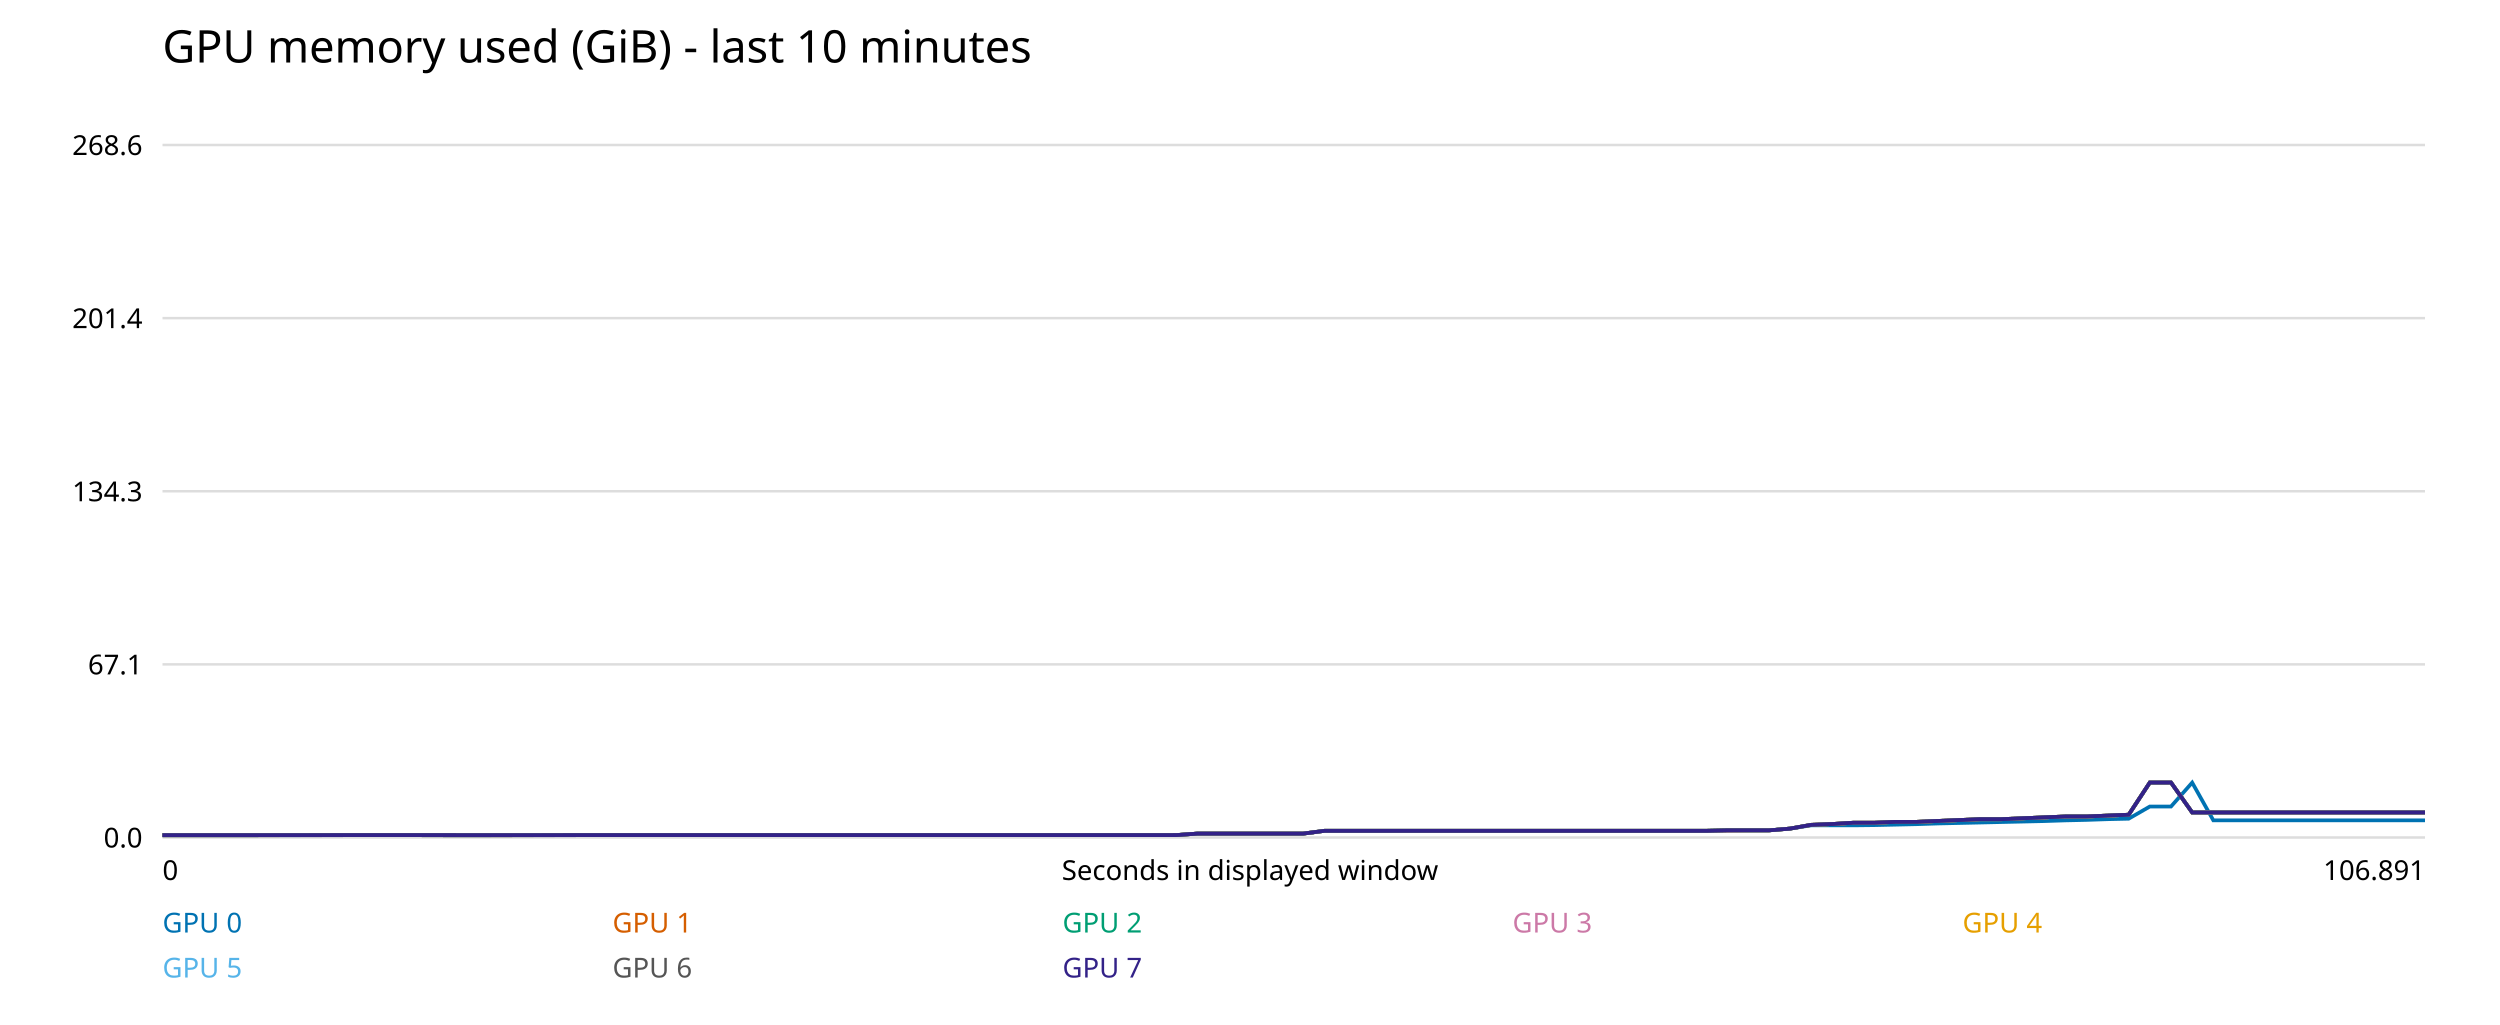
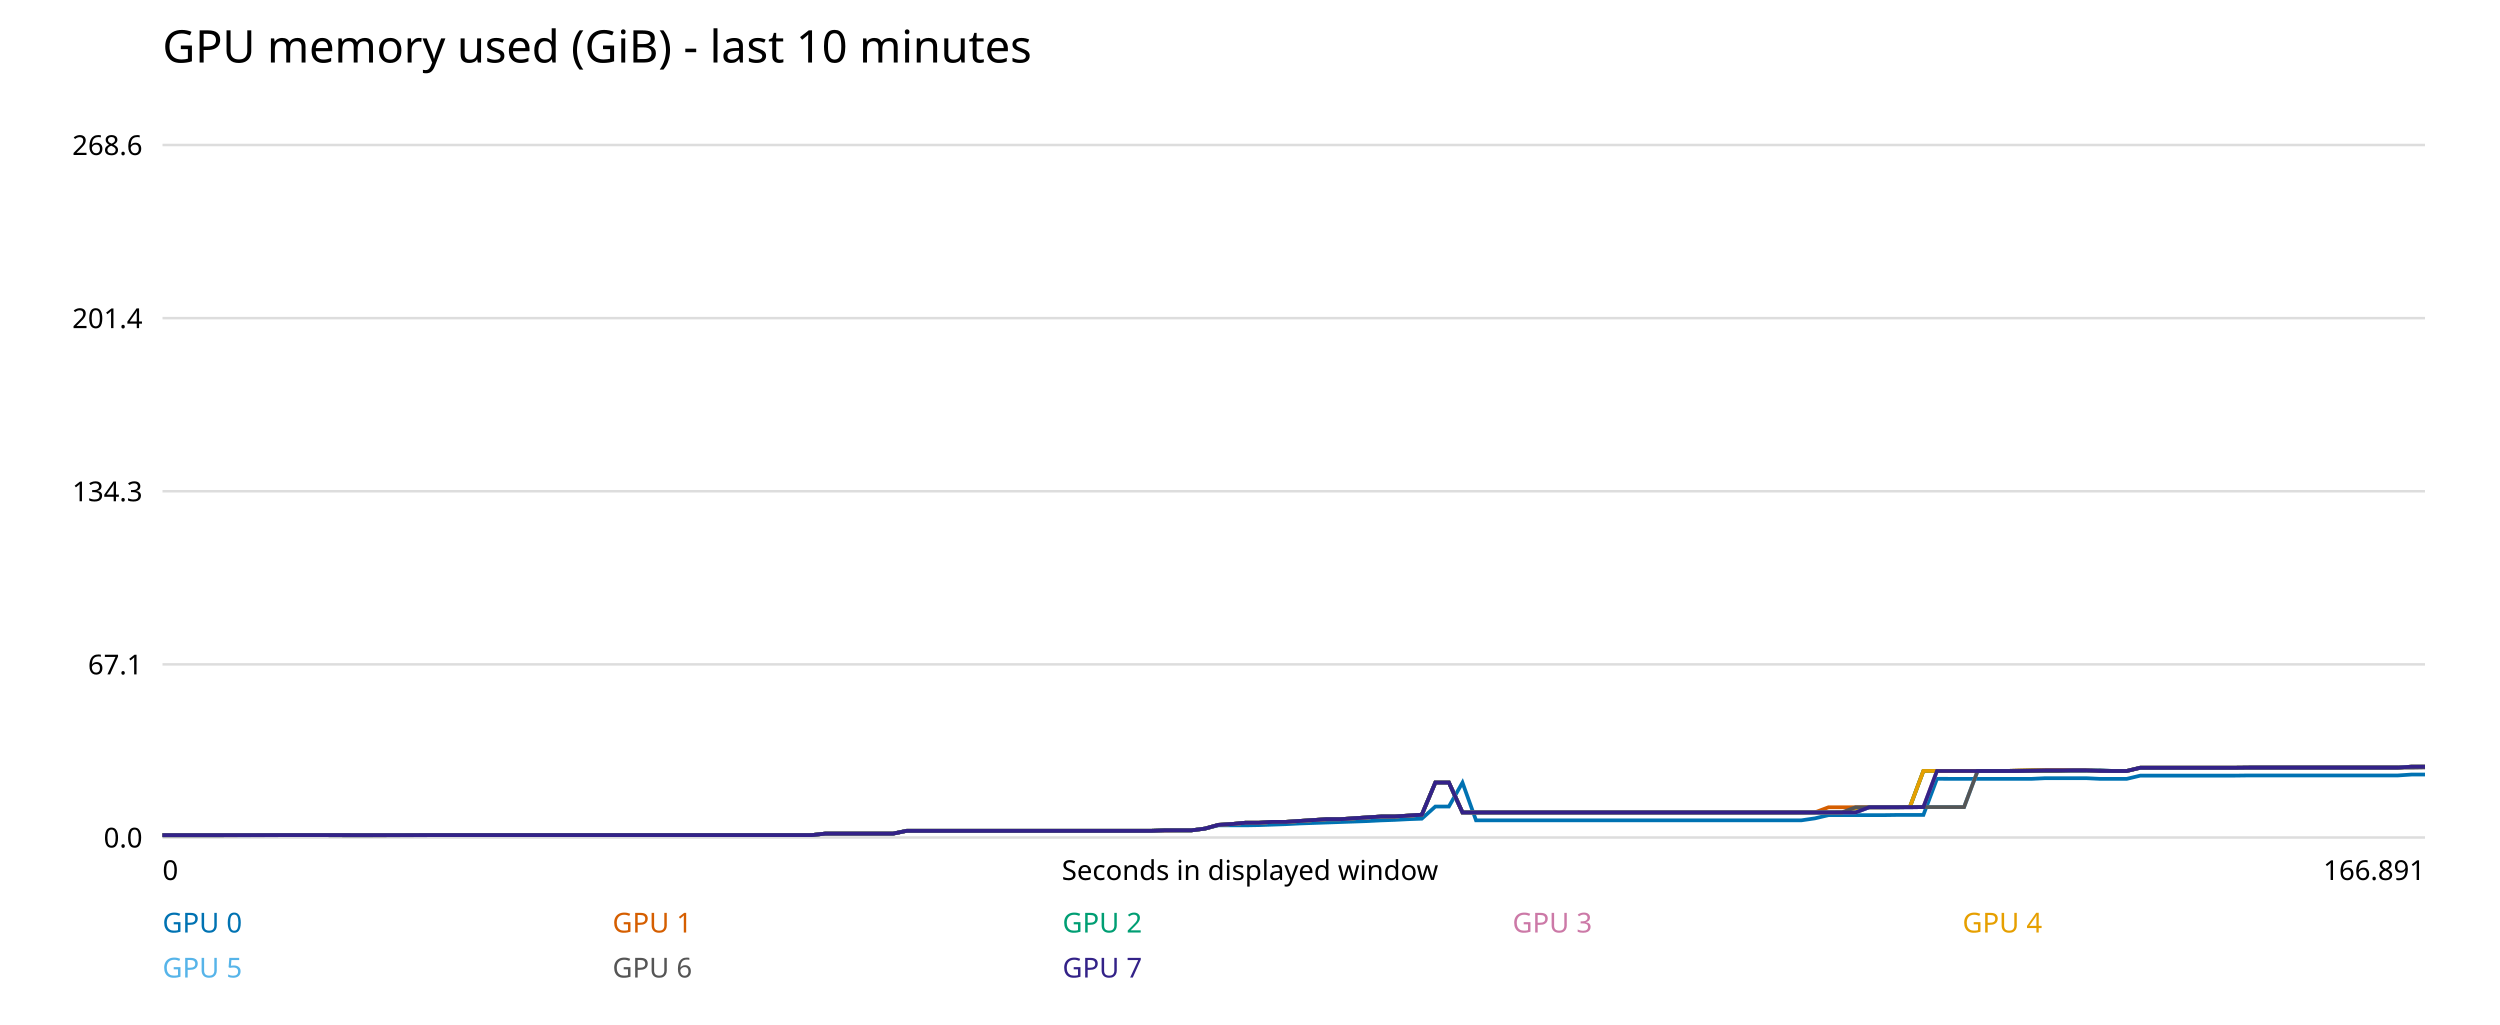
<svg xmlns="http://www.w3.org/2000/svg" width="1000" height="410" viewBox="0 0 1000 410">
  <rect width="100%" height="100%" fill="white" />
  <text x="65" y="25" font-family="sans-serif" font-size="18">GPU memory used (GiB) - last 10 minutes</text>
  <line x1="65" x2="970" y1="335" y2="335" stroke="#ddd" />
  <text x="57" y="339" text-anchor="end" font-family="sans-serif" font-size="11">0.0</text>
  <line x1="65" x2="970" y1="265.75" y2="265.75" stroke="#ddd" />
  <text x="57" y="269.75" text-anchor="end" font-family="sans-serif" font-size="11">67.1</text>
  <line x1="65" x2="970" y1="196.5" y2="196.5" stroke="#ddd" />
  <text x="57" y="200.5" text-anchor="end" font-family="sans-serif" font-size="11">134.3</text>
  <line x1="65" x2="970" y1="127.25" y2="127.25" stroke="#ddd" />
  <text x="57" y="131.25" text-anchor="end" font-family="sans-serif" font-size="11">201.4</text>
  <line x1="65" x2="970" y1="58" y2="58" stroke="#ddd" />
  <text x="57" y="62" text-anchor="end" font-family="sans-serif" font-size="11">268.6</text>
-   <polyline points="65.00,334.07 72.54,334.07 81.01,334.07 89.48,334.07 97.94,334.07 106.41,334.06 114.87,334.06 123.34,334.06 131.81,334.06 140.27,334.06 148.74,334.06 157.21,334.06 165.67,334.06 174.14,334.07 182.61,334.07 191.07,334.07 199.54,334.06 208.01,334.06 216.47,334.06 224.94,334.06 233.41,334.06 241.87,334.06 250.34,334.06 258.81,334.06 267.27,334.06 275.74,334.06 284.21,334.06 292.67,334.06 301.14,334.06 309.61,334.06 318.07,334.06 326.54,334.06 335.01,334.06 343.47,334.06 351.94,334.06 360.41,334.06 368.87,334.06 377.34,334.06 385.81,334.06 394.27,334.06 402.74,334.06 411.21,334.06 419.67,334.06 428.14,334.06 436.61,334.06 445.07,334.06 453.54,334.06 462.01,334.06 470.47,334.04 478.94,333.44 487.41,333.44 495.87,333.44 504.34,333.44 512.81,333.44 521.27,333.44 529.74,332.33 538.20,332.33 546.67,332.33 555.14,332.33 563.60,332.33 572.07,332.33 580.54,332.33 589.00,332.33 597.47,332.33 605.94,332.33 614.40,332.33 622.87,332.33 631.34,332.33 639.80,332.33 648.27,332.33 656.74,332.33 665.20,332.33 673.67,332.33 682.14,332.33 690.60,332.14 699.07,332.14 707.54,332.14 716.00,331.44 724.47,330.14 732.94,330.14 741.40,330.14 749.87,330.04 758.34,329.85 766.80,329.66 775.27,329.38 783.74,329.19 792.20,329.00 800.67,328.81 809.13,328.62 817.60,328.43 826.07,328.15 834.53,327.96 843.00,327.67 851.47,327.48 859.93,322.61 868.40,322.61 876.87,313.04 885.33,328.13 893.80,328.13 902.27,328.13 910.73,328.13 919.20,328.13 927.67,328.13 936.13,328.13 944.60,328.13 953.07,328.13 961.53,328.13 970.00,328.13" fill="none" stroke="#0072B2" stroke-width="1.5" />
+   <polyline points="65.00,334.07 69.83,334.07 75.25,334.07 80.68,334.07 86.10,334.07 91.52,334.06 96.94,334.06 102.37,334.06 107.79,334.06 113.21,334.06 118.63,334.06 124.06,334.06 129.48,334.06 134.90,334.07 140.33,334.07 145.75,334.07 151.17,334.06 156.59,334.06 162.02,334.06 167.44,334.06 172.86,334.06 178.28,334.06 183.71,334.06 189.13,334.06 194.55,334.06 199.98,334.06 205.40,334.06 210.82,334.06 216.24,334.06 221.67,334.06 227.09,334.06 232.51,334.06 237.93,334.06 243.36,334.06 248.78,334.06 254.20,334.06 259.63,334.06 265.05,334.06 270.47,334.06 275.89,334.06 281.32,334.06 286.74,334.06 292.16,334.06 297.58,334.06 303.01,334.06 308.43,334.06 313.85,334.06 319.28,334.06 324.70,334.04 330.12,333.44 335.54,333.44 340.97,333.44 346.39,333.44 351.81,333.44 357.23,333.44 362.66,332.33 368.08,332.33 373.50,332.33 378.92,332.33 384.35,332.33 389.77,332.33 395.19,332.33 400.62,332.33 406.04,332.33 411.46,332.33 416.88,332.33 422.31,332.33 427.73,332.33 433.15,332.33 438.57,332.33 444.00,332.33 449.42,332.33 454.84,332.33 460.27,332.33 465.69,332.14 471.11,332.14 476.53,332.14 481.96,331.44 487.38,330.14 492.80,330.14 498.22,330.14 503.65,330.04 509.07,329.85 514.49,329.66 519.92,329.38 525.34,329.19 530.76,329.00 536.18,328.81 541.61,328.62 547.03,328.43 552.45,328.15 557.87,327.96 563.30,327.67 568.72,327.48 574.14,322.61 579.56,322.61 584.99,313.04 590.41,328.13 595.83,328.13 601.26,328.13 606.68,328.13 612.10,328.13 617.52,328.13 622.95,328.13 628.37,328.13 633.79,328.13 639.21,328.13 644.64,328.13 650.06,328.13 655.48,328.13 660.91,328.13 666.33,328.13 671.75,328.13 677.17,328.13 682.60,328.13 688.02,328.13 693.44,328.13 698.86,328.13 704.29,328.13 709.71,328.13 715.13,328.13 720.56,328.13 725.98,327.34 731.40,326.06 736.82,326.06 742.25,326.06 747.67,326.06 753.09,326.06 758.51,325.98 763.94,325.98 769.36,325.98 774.78,311.52 780.20,311.54 785.63,311.54 791.05,311.54 796.47,311.54 801.90,311.54 807.32,311.54 812.74,311.54 818.16,311.27 823.59,311.27 829.01,311.27 834.43,311.27 839.85,311.54 845.28,311.54 850.70,311.54 856.12,310.25 861.55,310.25 866.97,310.25 872.39,310.25 877.81,310.25 883.24,310.25 888.66,310.25 894.08,310.25 899.50,310.18 904.93,310.18 910.35,310.18 915.77,310.18 921.20,310.18 926.62,310.18 932.04,310.18 937.46,310.18 942.89,310.18 948.31,310.18 953.73,310.18 959.15,310.18 964.58,309.82 970.00,309.82" fill="none" stroke="#0072B2" stroke-width="1.5" />
  <text x="65" y="373" fill="#0072B2" font-family="sans-serif" font-size="11">GPU 0</text>
-   <polyline points="65.00,334.07 72.54,334.07 81.01,334.07 89.48,334.07 97.94,334.07 106.41,334.06 114.87,334.06 123.34,334.06 131.81,334.06 140.27,334.06 148.74,334.06 157.21,334.06 165.67,334.06 174.14,334.07 182.61,334.07 191.07,334.07 199.54,334.07 208.01,334.06 216.47,334.06 224.94,334.06 233.41,334.06 241.87,334.06 250.34,334.06 258.81,334.06 267.27,334.06 275.74,334.06 284.21,334.06 292.67,334.06 301.14,334.06 309.61,334.06 318.07,334.06 326.54,334.06 335.01,334.06 343.47,334.06 351.94,334.06 360.41,334.06 368.87,334.06 377.34,334.06 385.81,334.06 394.27,334.06 402.74,334.06 411.21,334.06 419.67,334.06 428.14,334.06 436.61,334.06 445.07,334.06 453.54,334.06 462.01,334.06 470.47,334.04 478.94,333.44 487.41,333.44 495.87,333.44 504.34,333.44 512.81,333.44 521.27,333.44 529.74,332.33 538.20,332.33 546.67,332.33 555.14,332.33 563.60,332.33 572.07,332.33 580.54,332.33 589.00,332.33 597.47,332.33 605.94,332.33 614.40,332.33 622.87,332.33 631.34,332.33 639.80,332.33 648.27,332.33 656.74,332.33 665.20,332.33 673.67,332.33 682.14,332.33 690.60,332.14 699.07,332.14 707.54,332.14 716.00,331.44 724.47,329.94 732.94,329.61 741.40,329.09 749.87,329.09 758.34,328.74 766.80,328.74 775.27,328.38 783.74,328.02 792.20,327.67 800.67,327.67 809.13,327.31 817.60,326.95 826.07,326.60 834.53,326.60 843.00,326.24 851.47,325.89 859.93,313.02 868.40,313.02 876.87,324.98 885.33,324.98 893.80,324.98 902.27,324.98 910.73,324.98 919.20,324.98 927.67,324.98 936.13,324.98 944.60,324.98 953.07,324.98 961.53,324.98 970.00,324.98" fill="none" stroke="#D55E00" stroke-width="1.5" />
+   <polyline points="65.00,334.07 69.83,334.07 75.25,334.07 80.68,334.07 86.10,334.07 91.52,334.06 96.94,334.06 102.37,334.06 107.79,334.06 113.21,334.06 118.63,334.06 124.06,334.06 129.48,334.06 134.90,334.07 140.33,334.07 145.75,334.07 151.17,334.07 156.59,334.06 162.02,334.06 167.44,334.06 172.86,334.06 178.28,334.06 183.71,334.06 189.13,334.06 194.55,334.06 199.98,334.06 205.40,334.06 210.82,334.06 216.24,334.06 221.67,334.06 227.09,334.06 232.51,334.06 237.93,334.06 243.36,334.06 248.78,334.06 254.20,334.06 259.63,334.06 265.05,334.06 270.47,334.06 275.89,334.06 281.32,334.06 286.74,334.06 292.16,334.06 297.58,334.06 303.01,334.06 308.43,334.06 313.85,334.06 319.28,334.06 324.70,334.04 330.12,333.44 335.54,333.44 340.97,333.44 346.39,333.44 351.81,333.44 357.23,333.44 362.66,332.33 368.08,332.33 373.50,332.33 378.92,332.33 384.35,332.33 389.77,332.33 395.19,332.33 400.62,332.33 406.04,332.33 411.46,332.33 416.88,332.33 422.31,332.33 427.73,332.33 433.15,332.33 438.57,332.33 444.00,332.33 449.42,332.33 454.84,332.33 460.27,332.33 465.69,332.14 471.11,332.14 476.53,332.14 481.96,331.44 487.38,329.94 492.80,329.61 498.22,329.09 503.65,329.09 509.07,328.74 514.49,328.74 519.92,328.38 525.34,328.02 530.76,327.67 536.18,327.67 541.61,327.31 547.03,326.95 552.45,326.60 557.87,326.60 563.30,326.24 568.72,325.89 574.14,313.02 579.56,313.02 584.99,324.98 590.41,324.98 595.83,324.98 601.26,324.98 606.68,324.98 612.10,324.98 617.52,324.98 622.95,324.98 628.37,324.98 633.79,324.98 639.21,324.98 644.64,324.98 650.06,324.98 655.48,324.98 660.91,324.98 666.33,324.98 671.75,324.98 677.17,324.98 682.60,324.98 688.02,324.98 693.44,324.98 698.86,324.98 704.29,324.98 709.71,324.98 715.13,324.98 720.56,324.98 725.98,324.95 731.40,322.91 736.82,322.91 742.25,322.91 747.67,322.91 753.09,322.91 758.51,322.83 763.94,322.83 769.36,308.37 774.78,308.39 780.20,308.39 785.63,308.39 791.05,308.39 796.47,308.39 801.90,308.39 807.32,308.25 812.74,308.12 818.16,308.12 823.59,308.12 829.01,308.12 834.43,308.12 839.85,308.39 845.28,308.39 850.70,308.39 856.12,307.09 861.55,307.09 866.97,307.09 872.39,307.09 877.81,307.09 883.24,307.09 888.66,307.09 894.08,307.09 899.50,307.03 904.93,307.03 910.35,307.03 915.77,307.03 921.20,307.03 926.62,307.03 932.04,307.03 937.46,307.03 942.89,307.03 948.31,307.03 953.73,307.03 959.15,307.03 964.58,306.67 970.00,306.66" fill="none" stroke="#D55E00" stroke-width="1.5" />
  <text x="245" y="373" fill="#D55E00" font-family="sans-serif" font-size="11">GPU 1</text>
-   <polyline points="65.00,334.07 72.54,334.07 81.01,334.07 89.48,334.07 97.94,334.07 106.41,334.06 114.87,334.06 123.34,334.06 131.81,334.06 140.27,334.06 148.74,334.06 157.21,334.06 165.67,334.06 174.14,334.07 182.61,334.07 191.07,334.07 199.54,334.07 208.01,334.06 216.47,334.06 224.94,334.06 233.41,334.06 241.87,334.06 250.34,334.06 258.81,334.06 267.27,334.06 275.74,334.06 284.21,334.06 292.67,334.06 301.14,334.06 309.61,334.06 318.07,334.06 326.54,334.06 335.01,334.06 343.47,334.06 351.94,334.06 360.41,334.06 368.87,334.06 377.34,334.06 385.81,334.06 394.27,334.06 402.74,334.06 411.21,334.06 419.67,334.06 428.14,334.06 436.61,334.06 445.07,334.06 453.54,334.06 462.01,334.06 470.47,334.04 478.94,333.44 487.41,333.44 495.87,333.44 504.34,333.44 512.81,333.44 521.27,333.44 529.74,332.33 538.20,332.33 546.67,332.33 555.14,332.33 563.60,332.33 572.07,332.33 580.54,332.33 589.00,332.33 597.47,332.33 605.94,332.33 614.40,332.33 622.87,332.33 631.34,332.33 639.80,332.33 648.27,332.33 656.74,332.33 665.20,332.33 673.67,332.33 682.14,332.33 690.60,332.14 699.07,332.14 707.54,332.14 716.00,331.44 724.47,329.94 732.94,329.61 741.40,329.09 749.87,329.09 758.34,328.74 766.80,328.74 775.27,328.38 783.74,328.02 792.20,327.67 800.67,327.67 809.13,327.31 817.60,326.95 826.07,326.60 834.53,326.60 843.00,326.24 851.47,325.89 859.93,313.02 868.40,313.02 876.87,324.98 885.33,324.98 893.80,324.98 902.27,324.98 910.73,324.98 919.20,324.98 927.67,324.98 936.13,324.98 944.60,324.98 953.07,324.98 961.53,324.98 970.00,324.98" fill="none" stroke="#009E73" stroke-width="1.5" />
+   <polyline points="65.00,334.07 69.83,334.07 75.25,334.07 80.68,334.07 86.10,334.07 91.52,334.06 96.94,334.06 102.37,334.06 107.79,334.06 113.21,334.06 118.63,334.06 124.06,334.06 129.48,334.06 134.90,334.07 140.33,334.07 145.75,334.07 151.17,334.07 156.59,334.06 162.02,334.06 167.44,334.06 172.86,334.06 178.28,334.06 183.71,334.06 189.13,334.06 194.55,334.06 199.98,334.06 205.40,334.06 210.82,334.06 216.24,334.06 221.67,334.06 227.09,334.06 232.51,334.06 237.93,334.06 243.36,334.06 248.78,334.06 254.20,334.06 259.63,334.06 265.05,334.06 270.47,334.06 275.89,334.06 281.32,334.06 286.74,334.06 292.16,334.06 297.58,334.06 303.01,334.06 308.43,334.06 313.85,334.06 319.28,334.06 324.70,334.04 330.12,333.44 335.54,333.44 340.97,333.44 346.39,333.44 351.81,333.44 357.23,333.44 362.66,332.33 368.08,332.33 373.50,332.33 378.92,332.33 384.35,332.33 389.77,332.33 395.19,332.33 400.62,332.33 406.04,332.33 411.46,332.33 416.88,332.33 422.31,332.33 427.73,332.33 433.15,332.33 438.57,332.33 444.00,332.33 449.42,332.33 454.84,332.33 460.27,332.33 465.69,332.14 471.11,332.14 476.53,332.14 481.96,331.44 487.38,329.94 492.80,329.61 498.22,329.09 503.65,329.09 509.07,328.74 514.49,328.74 519.92,328.38 525.34,328.02 530.76,327.67 536.18,327.67 541.61,327.31 547.03,326.95 552.45,326.60 557.87,326.60 563.30,326.24 568.72,325.89 574.14,313.02 579.56,313.02 584.99,324.98 590.41,324.98 595.83,324.98 601.26,324.98 606.68,324.98 612.10,324.98 617.52,324.98 622.95,324.98 628.37,324.98 633.79,324.98 639.21,324.98 644.64,324.98 650.06,324.98 655.48,324.98 660.91,324.98 666.33,324.98 671.75,324.98 677.17,324.98 682.60,324.98 688.02,324.98 693.44,324.98 698.86,324.98 704.29,324.98 709.71,324.98 715.13,324.98 720.56,324.98 725.98,324.98 731.40,324.98 736.82,324.96 742.25,324.31 747.67,322.91 753.09,322.91 758.51,322.91 763.94,322.83 769.36,308.37 774.78,308.39 780.20,308.39 785.63,308.39 791.05,308.39 796.47,308.39 801.90,308.39 807.32,308.25 812.74,308.12 818.16,308.12 823.59,308.12 829.01,308.12 834.43,308.12 839.85,308.39 845.28,308.39 850.70,308.39 856.12,307.09 861.55,307.09 866.97,307.09 872.39,307.09 877.81,307.09 883.24,307.09 888.66,307.09 894.08,307.09 899.50,307.03 904.93,307.03 910.35,307.03 915.77,307.03 921.20,307.03 926.62,307.03 932.04,307.03 937.46,307.03 942.89,307.03 948.31,307.03 953.73,307.03 959.15,307.03 964.58,306.67 970.00,306.67" fill="none" stroke="#009E73" stroke-width="1.5" />
  <text x="425" y="373" fill="#009E73" font-family="sans-serif" font-size="11">GPU 2</text>
-   <polyline points="65.00,334.07 72.54,334.07 81.01,334.07 89.48,334.07 97.94,334.07 106.41,334.07 114.87,334.06 123.34,334.06 131.81,334.06 140.27,334.06 148.74,334.06 157.21,334.06 165.67,334.06 174.14,334.07 182.61,334.07 191.07,334.07 199.54,334.07 208.01,334.06 216.47,334.06 224.94,334.06 233.41,334.06 241.87,334.06 250.34,334.06 258.81,334.06 267.27,334.06 275.74,334.06 284.21,334.06 292.67,334.06 301.14,334.06 309.61,334.06 318.07,334.06 326.54,334.06 335.01,334.06 343.47,334.06 351.94,334.06 360.41,334.06 368.87,334.06 377.34,334.06 385.81,334.06 394.27,334.06 402.74,334.06 411.21,334.06 419.67,334.06 428.14,334.06 436.61,334.06 445.07,334.06 453.54,334.06 462.01,334.06 470.47,334.04 478.94,333.44 487.41,333.44 495.87,333.44 504.34,333.44 512.81,333.44 521.27,333.44 529.74,332.33 538.20,332.33 546.67,332.33 555.14,332.33 563.60,332.33 572.07,332.33 580.54,332.33 589.00,332.33 597.47,332.33 605.94,332.33 614.40,332.33 622.87,332.33 631.34,332.33 639.80,332.33 648.27,332.33 656.74,332.33 665.20,332.33 673.67,332.33 682.14,332.33 690.60,332.33 699.07,332.14 707.54,332.14 716.00,331.44 724.47,329.94 732.94,329.61 741.40,329.09 749.87,329.09 758.34,328.74 766.80,328.74 775.27,328.38 783.74,328.02 792.20,327.67 800.67,327.67 809.13,327.31 817.60,326.95 826.07,326.60 834.53,326.60 843.00,326.24 851.47,325.89 859.93,313.02 868.40,313.02 876.87,324.98 885.33,324.98 893.80,324.98 902.27,324.98 910.73,324.98 919.20,324.98 927.67,324.98 936.13,324.98 944.60,324.98 953.07,324.98 961.53,324.98 970.00,324.98" fill="none" stroke="#CC79A7" stroke-width="1.5" />
+   <polyline points="65.00,334.07 69.83,334.07 75.25,334.07 80.68,334.07 86.10,334.07 91.52,334.07 96.94,334.06 102.37,334.06 107.79,334.06 113.21,334.06 118.63,334.06 124.06,334.06 129.48,334.06 134.90,334.07 140.33,334.07 145.75,334.07 151.17,334.07 156.59,334.06 162.02,334.06 167.44,334.06 172.86,334.06 178.28,334.06 183.71,334.06 189.13,334.06 194.55,334.06 199.98,334.06 205.40,334.06 210.82,334.06 216.24,334.06 221.67,334.06 227.09,334.06 232.51,334.06 237.93,334.06 243.36,334.06 248.78,334.06 254.20,334.06 259.63,334.06 265.05,334.06 270.47,334.06 275.89,334.06 281.32,334.06 286.74,334.06 292.16,334.06 297.58,334.06 303.01,334.06 308.43,334.06 313.85,334.06 319.28,334.06 324.70,334.04 330.12,333.44 335.54,333.44 340.97,333.44 346.39,333.44 351.81,333.44 357.23,333.44 362.66,332.33 368.08,332.33 373.50,332.33 378.92,332.33 384.35,332.33 389.77,332.33 395.19,332.33 400.62,332.33 406.04,332.33 411.46,332.33 416.88,332.33 422.31,332.33 427.73,332.33 433.15,332.33 438.57,332.33 444.00,332.33 449.42,332.33 454.84,332.33 460.27,332.33 465.69,332.33 471.11,332.14 476.53,332.14 481.96,331.44 487.38,329.94 492.80,329.61 498.22,329.09 503.65,329.09 509.07,328.74 514.49,328.74 519.92,328.38 525.34,328.02 530.76,327.67 536.18,327.67 541.61,327.31 547.03,326.95 552.45,326.60 557.87,326.60 563.30,326.24 568.72,325.89 574.14,313.02 579.56,313.02 584.99,324.98 590.41,324.98 595.83,324.98 601.26,324.98 606.68,324.98 612.10,324.98 617.52,324.98 622.95,324.98 628.37,324.98 633.79,324.98 639.21,324.98 644.64,324.98 650.06,324.98 655.48,324.98 660.91,324.98 666.33,324.98 671.75,324.98 677.17,324.98 682.60,324.98 688.02,324.98 693.44,324.98 698.86,324.98 704.29,324.98 709.71,324.98 715.13,324.98 720.56,324.98 725.98,324.98 731.40,324.98 736.82,324.98 742.25,324.96 747.67,322.91 753.09,322.91 758.51,322.91 763.94,322.91 769.36,322.83 774.78,308.39 780.20,308.39 785.63,308.39 791.05,308.39 796.47,308.39 801.90,308.39 807.32,308.25 812.74,308.25 818.16,308.12 823.59,308.12 829.01,308.12 834.43,308.12 839.85,308.39 845.28,308.39 850.70,308.39 856.12,307.09 861.55,307.09 866.97,307.09 872.39,307.09 877.81,307.09 883.24,307.09 888.66,307.09 894.08,307.09 899.50,307.03 904.93,307.03 910.35,307.03 915.77,307.03 921.20,307.03 926.62,307.03 932.04,307.03 937.46,307.03 942.89,307.03 948.31,307.03 953.73,307.03 959.15,307.03 964.58,306.67 970.00,306.65" fill="none" stroke="#CC79A7" stroke-width="1.5" />
  <text x="605" y="373" fill="#CC79A7" font-family="sans-serif" font-size="11">GPU 3</text>
-   <polyline points="65.00,334.07 72.54,334.07 81.01,334.07 89.48,334.07 97.94,334.07 106.41,334.07 114.87,334.06 123.34,334.06 131.81,334.06 140.27,334.06 148.74,334.06 157.21,334.06 165.67,334.06 174.14,334.06 182.61,334.07 191.07,334.07 199.54,334.07 208.01,334.07 216.47,334.06 224.94,334.06 233.41,334.06 241.87,334.06 250.34,334.06 258.81,334.06 267.27,334.06 275.74,334.06 284.21,334.06 292.67,334.06 301.14,334.06 309.61,334.06 318.07,334.06 326.54,334.06 335.01,334.06 343.47,334.06 351.94,334.06 360.41,334.06 368.87,334.06 377.34,334.06 385.81,334.06 394.27,334.06 402.74,334.06 411.21,334.06 419.67,334.06 428.14,334.06 436.61,334.06 445.07,334.06 453.54,334.06 462.01,334.06 470.47,334.04 478.94,333.44 487.41,333.44 495.87,333.44 504.34,333.44 512.81,333.44 521.27,333.44 529.74,332.33 538.20,332.33 546.67,332.33 555.14,332.33 563.60,332.33 572.07,332.33 580.54,332.33 589.00,332.33 597.47,332.33 605.94,332.33 614.40,332.33 622.87,332.33 631.34,332.33 639.80,332.33 648.27,332.33 656.74,332.33 665.20,332.33 673.67,332.33 682.14,332.33 690.60,332.14 699.07,332.14 707.54,332.14 716.00,331.44 724.47,329.94 732.94,329.61 741.40,329.09 749.87,329.09 758.34,328.74 766.80,328.74 775.27,328.38 783.74,328.02 792.20,327.67 800.67,327.67 809.13,327.31 817.60,326.95 826.07,326.60 834.53,326.60 843.00,326.24 851.47,325.89 859.93,313.02 868.40,313.02 876.87,324.98 885.33,324.98 893.80,324.98 902.27,324.98 910.73,324.98 919.20,324.98 927.67,324.98 936.13,324.98 944.60,324.98 953.07,324.98 961.53,324.98 970.00,324.98" fill="none" stroke="#E69F00" stroke-width="1.5" />
+   <polyline points="65.00,334.07 69.83,334.07 75.25,334.07 80.68,334.07 86.10,334.07 91.52,334.07 96.94,334.06 102.37,334.06 107.79,334.06 113.21,334.06 118.63,334.06 124.06,334.06 129.48,334.06 134.90,334.06 140.33,334.07 145.75,334.07 151.17,334.07 156.59,334.07 162.02,334.06 167.44,334.06 172.86,334.06 178.28,334.06 183.71,334.06 189.13,334.06 194.55,334.06 199.98,334.06 205.40,334.06 210.82,334.06 216.24,334.06 221.67,334.06 227.09,334.06 232.51,334.06 237.93,334.06 243.36,334.06 248.78,334.06 254.20,334.06 259.63,334.06 265.05,334.06 270.47,334.06 275.89,334.06 281.32,334.06 286.74,334.06 292.16,334.06 297.58,334.06 303.01,334.06 308.43,334.06 313.85,334.06 319.28,334.06 324.70,334.04 330.12,333.44 335.54,333.44 340.97,333.44 346.39,333.44 351.81,333.44 357.23,333.44 362.66,332.33 368.08,332.33 373.50,332.33 378.92,332.33 384.35,332.33 389.77,332.33 395.19,332.33 400.62,332.33 406.04,332.33 411.46,332.33 416.88,332.33 422.31,332.33 427.73,332.33 433.15,332.33 438.57,332.33 444.00,332.33 449.42,332.33 454.84,332.33 460.27,332.33 465.69,332.14 471.11,332.14 476.53,332.14 481.96,331.44 487.38,329.94 492.80,329.61 498.22,329.09 503.65,329.09 509.07,328.74 514.49,328.74 519.92,328.38 525.34,328.02 530.76,327.67 536.18,327.67 541.61,327.31 547.03,326.95 552.45,326.60 557.87,326.60 563.30,326.24 568.72,325.89 574.14,313.02 579.56,313.02 584.99,324.98 590.41,324.98 595.83,324.98 601.26,324.98 606.68,324.98 612.10,324.98 617.52,324.98 622.95,324.98 628.37,324.98 633.79,324.98 639.21,324.98 644.64,324.98 650.06,324.98 655.48,324.98 660.91,324.98 666.33,324.98 671.75,324.98 677.17,324.98 682.60,324.98 688.02,324.98 693.44,324.98 698.86,324.98 704.29,324.98 709.71,324.98 715.13,324.98 720.56,324.98 725.98,324.98 731.40,324.98 736.82,324.95 742.25,324.18 747.67,322.91 753.09,322.91 758.51,322.91 763.94,322.83 769.36,308.37 774.78,308.39 780.20,308.39 785.63,308.39 791.05,308.39 796.47,308.39 801.90,308.39 807.32,308.25 812.74,308.12 818.16,308.12 823.59,308.12 829.01,308.12 834.43,308.12 839.85,308.39 845.28,308.39 850.70,308.39 856.12,307.09 861.55,307.09 866.97,307.09 872.39,307.09 877.81,307.09 883.24,307.09 888.66,307.09 894.08,307.09 899.50,307.03 904.93,307.03 910.35,307.03 915.77,307.03 921.20,307.03 926.62,307.03 932.04,307.03 937.46,307.03 942.89,307.03 948.31,307.03 953.73,307.03 959.15,307.03 964.58,306.67 970.00,306.65" fill="none" stroke="#E69F00" stroke-width="1.5" />
  <text x="785" y="373" fill="#E69F00" font-family="sans-serif" font-size="11">GPU 4</text>
-   <polyline points="65.00,334.07 72.54,334.07 81.01,334.07 89.48,334.07 97.94,334.07 106.41,334.07 114.87,334.07 123.34,334.06 131.81,334.06 140.27,334.06 148.74,334.06 157.21,334.06 165.67,334.06 174.14,334.06 182.61,334.07 191.07,334.07 199.54,334.07 208.01,334.07 216.47,334.06 224.94,334.06 233.41,334.06 241.87,334.06 250.34,334.06 258.81,334.06 267.27,334.06 275.74,334.06 284.21,334.06 292.67,334.06 301.14,334.06 309.61,334.06 318.07,334.06 326.54,334.06 335.01,334.06 343.47,334.06 351.94,334.06 360.41,334.06 368.87,334.06 377.34,334.06 385.81,334.06 394.27,334.06 402.74,334.06 411.21,334.06 419.67,334.06 428.14,334.06 436.61,334.06 445.07,334.06 453.54,334.06 462.01,334.06 470.47,334.04 478.94,333.44 487.41,333.44 495.87,333.44 504.34,333.44 512.81,333.44 521.27,333.44 529.74,332.33 538.20,332.33 546.67,332.33 555.14,332.33 563.60,332.33 572.07,332.33 580.54,332.33 589.00,332.33 597.47,332.33 605.94,332.33 614.40,332.33 622.87,332.33 631.34,332.33 639.80,332.33 648.27,332.33 656.74,332.33 665.20,332.33 673.67,332.33 682.14,332.33 690.60,332.14 699.07,332.14 707.54,332.14 716.00,331.44 724.47,329.94 732.94,329.61 741.40,329.09 749.87,329.09 758.34,328.74 766.80,328.74 775.27,328.38 783.74,328.02 792.20,327.67 800.67,327.67 809.13,327.31 817.60,326.95 826.07,326.60 834.53,326.60 843.00,326.24 851.47,325.89 859.93,313.02 868.40,313.02 876.87,324.98 885.33,324.98 893.80,324.98 902.27,324.98 910.73,324.98 919.20,324.98 927.67,324.98 936.13,324.98 944.60,324.98 953.07,324.98 961.53,324.98 970.00,324.98" fill="none" stroke="#56B4E9" stroke-width="1.5" />
+   <polyline points="65.00,334.07 69.83,334.07 75.25,334.07 80.68,334.07 86.10,334.07 91.52,334.07 96.94,334.07 102.37,334.06 107.79,334.06 113.21,334.06 118.63,334.06 124.06,334.06 129.48,334.06 134.90,334.06 140.33,334.07 145.75,334.07 151.17,334.07 156.59,334.07 162.02,334.06 167.44,334.06 172.86,334.06 178.28,334.06 183.71,334.06 189.13,334.06 194.55,334.06 199.98,334.06 205.40,334.06 210.82,334.06 216.24,334.06 221.67,334.06 227.09,334.06 232.51,334.06 237.93,334.06 243.36,334.06 248.78,334.06 254.20,334.06 259.63,334.06 265.05,334.06 270.47,334.06 275.89,334.06 281.32,334.06 286.74,334.06 292.16,334.06 297.58,334.06 303.01,334.06 308.43,334.06 313.85,334.06 319.28,334.06 324.70,334.04 330.12,333.44 335.54,333.44 340.97,333.44 346.39,333.44 351.81,333.44 357.23,333.44 362.66,332.33 368.08,332.33 373.50,332.33 378.92,332.33 384.35,332.33 389.77,332.33 395.19,332.33 400.62,332.33 406.04,332.33 411.46,332.33 416.88,332.33 422.31,332.33 427.73,332.33 433.15,332.33 438.57,332.33 444.00,332.33 449.42,332.33 454.84,332.33 460.27,332.33 465.69,332.14 471.11,332.14 476.53,332.14 481.96,331.44 487.38,329.94 492.80,329.61 498.22,329.09 503.65,329.09 509.07,328.74 514.49,328.74 519.92,328.38 525.34,328.02 530.76,327.67 536.18,327.67 541.61,327.31 547.03,326.95 552.45,326.60 557.87,326.60 563.30,326.24 568.72,325.89 574.14,313.02 579.56,313.02 584.99,324.98 590.41,324.98 595.83,324.98 601.26,324.98 606.68,324.98 612.10,324.98 617.52,324.98 622.95,324.98 628.37,324.98 633.79,324.98 639.21,324.98 644.64,324.98 650.06,324.98 655.48,324.98 660.91,324.98 666.33,324.98 671.75,324.98 677.17,324.98 682.60,324.98 688.02,324.98 693.44,324.98 698.86,324.98 704.29,324.98 709.71,324.98 715.13,324.98 720.56,324.98 725.98,324.98 731.40,324.98 736.82,324.98 742.25,324.95 747.67,322.91 753.09,322.91 758.51,322.91 763.94,322.91 769.36,322.83 774.78,322.83 780.20,322.83 785.63,322.83 791.05,308.37 796.47,308.39 801.90,308.39 807.32,308.39 812.74,308.39 818.16,308.39 823.59,308.39 829.01,308.25 834.43,308.25 839.85,308.12 845.28,308.39 850.70,308.39 856.12,307.09 861.55,307.09 866.97,307.09 872.39,307.09 877.81,307.09 883.24,307.09 888.66,307.09 894.08,307.09 899.50,307.03 904.93,307.03 910.35,307.03 915.77,307.03 921.20,307.03 926.62,307.03 932.04,307.03 937.46,307.03 942.89,307.03 948.31,307.03 953.73,307.03 959.15,307.03 964.58,306.67 970.00,306.64" fill="none" stroke="#56B4E9" stroke-width="1.5" />
  <text x="65" y="391" fill="#56B4E9" font-family="sans-serif" font-size="11">GPU 5</text>
-   <polyline points="65.00,334.07 72.54,334.07 81.01,334.07 89.48,334.07 97.94,334.07 106.41,334.07 114.87,334.07 123.34,334.07 131.81,334.06 140.27,334.06 148.74,334.06 157.21,334.06 165.67,334.06 174.14,334.06 182.61,334.07 191.07,334.07 199.54,334.07 208.01,334.07 216.47,334.07 224.94,334.06 233.41,334.06 241.87,334.06 250.34,334.06 258.81,334.06 267.27,334.06 275.74,334.06 284.21,334.06 292.67,334.06 301.14,334.06 309.61,334.06 318.07,334.06 326.54,334.06 335.01,334.06 343.47,334.06 351.94,334.06 360.41,334.06 368.87,334.06 377.34,334.06 385.81,334.06 394.27,334.06 402.74,334.06 411.21,334.06 419.67,334.06 428.14,334.06 436.61,334.06 445.07,334.06 453.54,334.06 462.01,334.06 470.47,334.04 478.94,333.44 487.41,333.44 495.87,333.44 504.34,333.44 512.81,333.44 521.27,333.44 529.74,332.33 538.20,332.33 546.67,332.33 555.14,332.33 563.60,332.33 572.07,332.33 580.54,332.33 589.00,332.33 597.47,332.33 605.94,332.33 614.40,332.33 622.87,332.33 631.34,332.33 639.80,332.33 648.27,332.33 656.74,332.33 665.20,332.33 673.67,332.33 682.14,332.33 690.60,332.14 699.07,332.14 707.54,332.14 716.00,331.44 724.47,329.94 732.94,329.61 741.40,329.09 749.87,329.09 758.34,328.74 766.80,328.74 775.27,328.38 783.74,328.02 792.20,327.67 800.67,327.67 809.13,327.31 817.60,326.95 826.07,326.60 834.53,326.60 843.00,326.24 851.47,325.89 859.93,313.02 868.40,313.02 876.87,324.98 885.33,324.98 893.80,324.98 902.27,324.98 910.73,324.98 919.20,324.98 927.67,324.98 936.13,324.98 944.60,324.98 953.07,324.98 961.53,324.98 970.00,324.98" fill="none" stroke="#555555" stroke-width="1.5" />
+   <polyline points="65.00,334.07 69.83,334.07 75.25,334.07 80.68,334.07 86.10,334.07 91.52,334.07 96.94,334.07 102.37,334.07 107.79,334.06 113.21,334.06 118.63,334.06 124.06,334.06 129.48,334.06 134.90,334.06 140.33,334.07 145.75,334.07 151.17,334.07 156.59,334.07 162.02,334.07 167.44,334.06 172.86,334.06 178.28,334.06 183.71,334.06 189.13,334.06 194.55,334.06 199.98,334.06 205.40,334.06 210.82,334.06 216.24,334.06 221.67,334.06 227.09,334.06 232.51,334.06 237.93,334.06 243.36,334.06 248.78,334.06 254.20,334.06 259.63,334.06 265.05,334.06 270.47,334.06 275.89,334.06 281.32,334.06 286.74,334.06 292.16,334.06 297.58,334.06 303.01,334.06 308.43,334.06 313.85,334.06 319.28,334.06 324.70,334.04 330.12,333.44 335.54,333.44 340.97,333.44 346.39,333.44 351.81,333.44 357.23,333.44 362.66,332.33 368.08,332.33 373.50,332.33 378.92,332.33 384.35,332.33 389.77,332.33 395.19,332.33 400.62,332.33 406.04,332.33 411.46,332.33 416.88,332.33 422.31,332.33 427.73,332.33 433.15,332.33 438.57,332.33 444.00,332.33 449.42,332.33 454.84,332.33 460.27,332.33 465.69,332.14 471.11,332.14 476.53,332.14 481.96,331.44 487.38,329.94 492.80,329.61 498.22,329.09 503.65,329.09 509.07,328.74 514.49,328.74 519.92,328.38 525.34,328.02 530.76,327.67 536.18,327.67 541.61,327.31 547.03,326.95 552.45,326.60 557.87,326.60 563.30,326.24 568.72,325.89 574.14,313.02 579.56,313.02 584.99,324.98 590.41,324.98 595.83,324.98 601.26,324.98 606.68,324.98 612.10,324.98 617.52,324.98 622.95,324.98 628.37,324.98 633.79,324.98 639.21,324.98 644.64,324.98 650.06,324.98 655.48,324.98 660.91,324.98 666.33,324.98 671.75,324.98 677.17,324.98 682.60,324.98 688.02,324.98 693.44,324.98 698.86,324.98 704.29,324.98 709.71,324.98 715.13,324.98 720.56,324.98 725.98,324.98 731.40,324.96 736.82,324.94 742.25,322.91 747.67,322.91 753.09,322.91 758.51,322.91 763.94,322.83 769.36,322.83 774.78,322.83 780.20,322.83 785.63,322.83 791.05,308.37 796.47,308.39 801.90,308.39 807.32,308.39 812.74,308.39 818.16,308.39 823.59,308.39 829.01,308.25 834.43,308.25 839.85,308.12 845.28,308.39 850.70,308.39 856.12,307.09 861.55,307.09 866.97,307.09 872.39,307.09 877.81,307.09 883.24,307.09 888.66,307.09 894.08,307.09 899.50,307.03 904.93,307.03 910.35,307.03 915.77,307.03 921.20,307.03 926.62,307.03 932.04,307.03 937.46,307.03 942.89,307.03 948.31,307.03 953.73,307.03 959.15,307.03 964.58,307.07 970.00,306.98" fill="none" stroke="#555555" stroke-width="1.5" />
  <text x="245" y="391" fill="#555555" font-family="sans-serif" font-size="11">GPU 6</text>
-   <polyline points="65.00,334.07 72.54,334.07 81.01,334.07 89.48,334.07 97.94,334.07 106.41,334.07 114.87,334.07 123.34,334.07 131.81,334.07 140.27,334.06 148.74,334.06 157.21,334.06 165.67,334.06 174.14,334.06 182.61,334.07 191.07,334.07 199.54,334.07 208.01,334.07 216.47,334.07 224.94,334.07 233.41,334.06 241.87,334.06 250.34,334.06 258.81,334.06 267.27,334.06 275.74,334.06 284.21,334.06 292.67,334.06 301.14,334.06 309.61,334.06 318.07,334.06 326.54,334.06 335.01,334.06 343.47,334.06 351.94,334.06 360.41,334.06 368.87,334.06 377.34,334.06 385.81,334.06 394.27,334.06 402.74,334.06 411.21,334.06 419.67,334.06 428.14,334.06 436.61,334.06 445.07,334.06 453.54,334.06 462.01,334.06 470.47,334.04 478.94,333.44 487.41,333.44 495.87,333.44 504.34,333.44 512.81,333.44 521.27,333.44 529.74,332.33 538.20,332.33 546.67,332.33 555.14,332.33 563.60,332.33 572.07,332.33 580.54,332.33 589.00,332.33 597.47,332.33 605.94,332.33 614.40,332.33 622.87,332.33 631.34,332.33 639.80,332.33 648.27,332.33 656.74,332.33 665.20,332.33 673.67,332.33 682.14,332.33 690.60,332.14 699.07,332.14 707.54,332.14 716.00,331.44 724.47,329.94 732.94,329.61 741.40,329.09 749.87,329.09 758.34,328.74 766.80,328.74 775.27,328.38 783.74,328.02 792.20,327.67 800.67,327.67 809.13,327.31 817.60,326.95 826.07,326.60 834.53,326.60 843.00,326.24 851.47,325.89 859.93,313.02 868.40,313.02 876.87,324.98 885.33,324.98 893.80,324.98 902.27,324.98 910.73,324.98 919.20,324.98 927.67,324.98 936.13,324.98 944.60,324.98 953.07,324.98 961.53,324.98 970.00,324.98" fill="none" stroke="#332288" stroke-width="1.5" />
+   <polyline points="65.00,334.07 69.83,334.07 75.25,334.07 80.68,334.07 86.10,334.07 91.52,334.07 96.94,334.07 102.37,334.07 107.79,334.07 113.21,334.06 118.63,334.06 124.06,334.06 129.48,334.06 134.90,334.06 140.33,334.07 145.75,334.07 151.17,334.07 156.59,334.07 162.02,334.07 167.44,334.07 172.86,334.06 178.28,334.06 183.71,334.06 189.13,334.06 194.55,334.06 199.98,334.06 205.40,334.06 210.82,334.06 216.24,334.06 221.67,334.06 227.09,334.06 232.51,334.06 237.93,334.06 243.36,334.06 248.78,334.06 254.20,334.06 259.63,334.06 265.05,334.06 270.47,334.06 275.89,334.06 281.32,334.06 286.74,334.06 292.16,334.06 297.58,334.06 303.01,334.06 308.43,334.06 313.85,334.06 319.28,334.06 324.70,334.04 330.12,333.44 335.54,333.44 340.97,333.44 346.39,333.44 351.81,333.44 357.23,333.44 362.66,332.33 368.08,332.33 373.50,332.33 378.92,332.33 384.35,332.33 389.77,332.33 395.19,332.33 400.62,332.33 406.04,332.33 411.46,332.33 416.88,332.33 422.31,332.33 427.73,332.33 433.15,332.33 438.57,332.33 444.00,332.33 449.42,332.33 454.84,332.33 460.27,332.33 465.69,332.14 471.11,332.14 476.53,332.14 481.96,331.44 487.38,329.94 492.80,329.61 498.22,329.09 503.65,329.09 509.07,328.74 514.49,328.74 519.92,328.38 525.34,328.02 530.76,327.67 536.18,327.67 541.61,327.31 547.03,326.95 552.45,326.60 557.87,326.60 563.30,326.24 568.72,325.89 574.14,313.02 579.56,313.02 584.99,324.98 590.41,324.98 595.83,324.98 601.26,324.98 606.68,324.98 612.10,324.98 617.52,324.98 622.95,324.98 628.37,324.98 633.79,324.98 639.21,324.98 644.64,324.98 650.06,324.98 655.48,324.98 660.91,324.98 666.33,324.98 671.75,324.98 677.17,324.98 682.60,324.98 688.02,324.98 693.44,324.98 698.86,324.98 704.29,324.98 709.71,324.98 715.13,324.98 720.56,324.98 725.98,324.98 731.40,324.98 736.82,324.98 742.25,324.98 747.67,322.91 753.09,322.91 758.51,322.91 763.94,322.91 769.36,322.83 774.78,308.39 780.20,308.39 785.63,308.39 791.05,308.39 796.47,308.39 801.90,308.39 807.32,308.39 812.74,308.25 818.16,308.12 823.59,308.12 829.01,308.12 834.43,308.12 839.85,308.39 845.28,308.39 850.70,308.39 856.12,307.09 861.55,307.09 866.97,307.09 872.39,307.09 877.81,307.09 883.24,307.09 888.66,307.09 894.08,307.09 899.50,307.03 904.93,307.03 910.35,307.03 915.77,307.03 921.20,307.03 926.62,307.03 932.04,307.03 937.46,307.03 942.89,307.03 948.31,307.03 953.73,307.03 959.15,307.03 964.58,306.67 970.00,306.66" fill="none" stroke="#332288" stroke-width="1.5" />
  <text x="425" y="391" fill="#332288" font-family="sans-serif" font-size="11">GPU 7</text>
  <text x="65" y="352" font-family="sans-serif" font-size="11">0</text>
-   <text x="970" y="352" text-anchor="end" font-family="sans-serif" font-size="11">106.891</text>
+   <text x="970" y="352" text-anchor="end" font-family="sans-serif" font-size="11">166.891</text>
  <text x="500" y="352" text-anchor="middle" font-family="sans-serif" font-size="11">Seconds in displayed window</text>
</svg>
